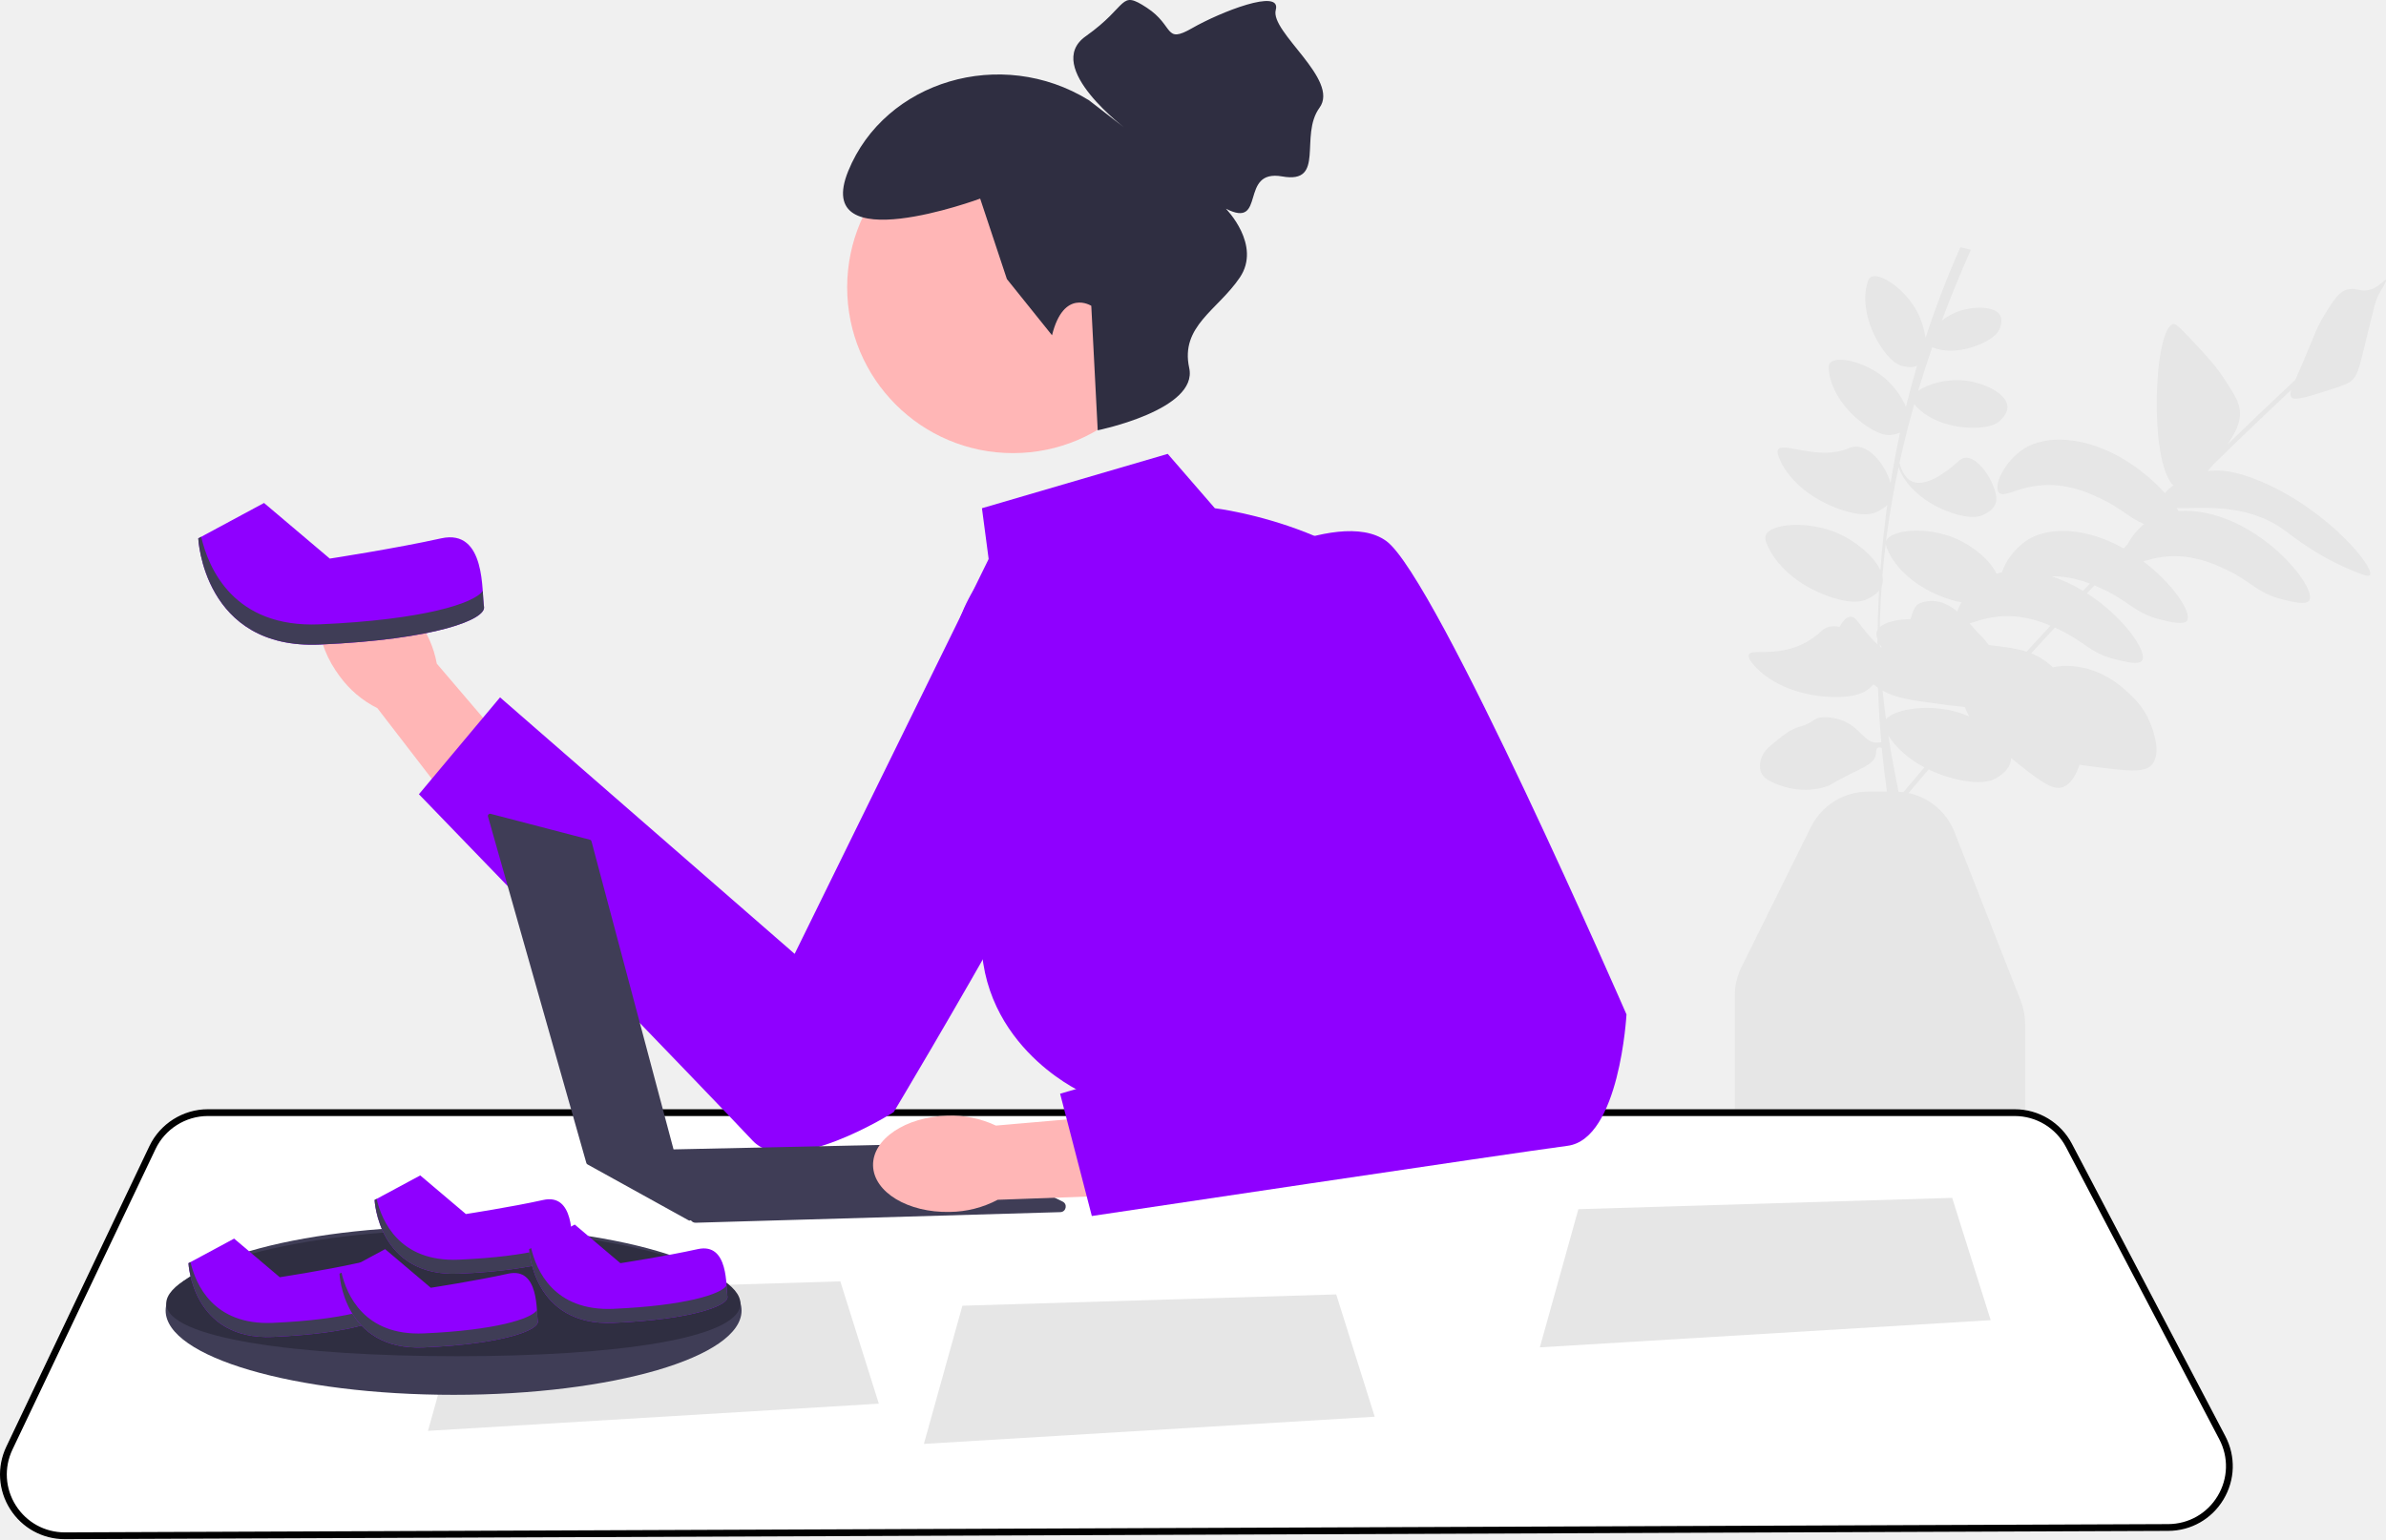
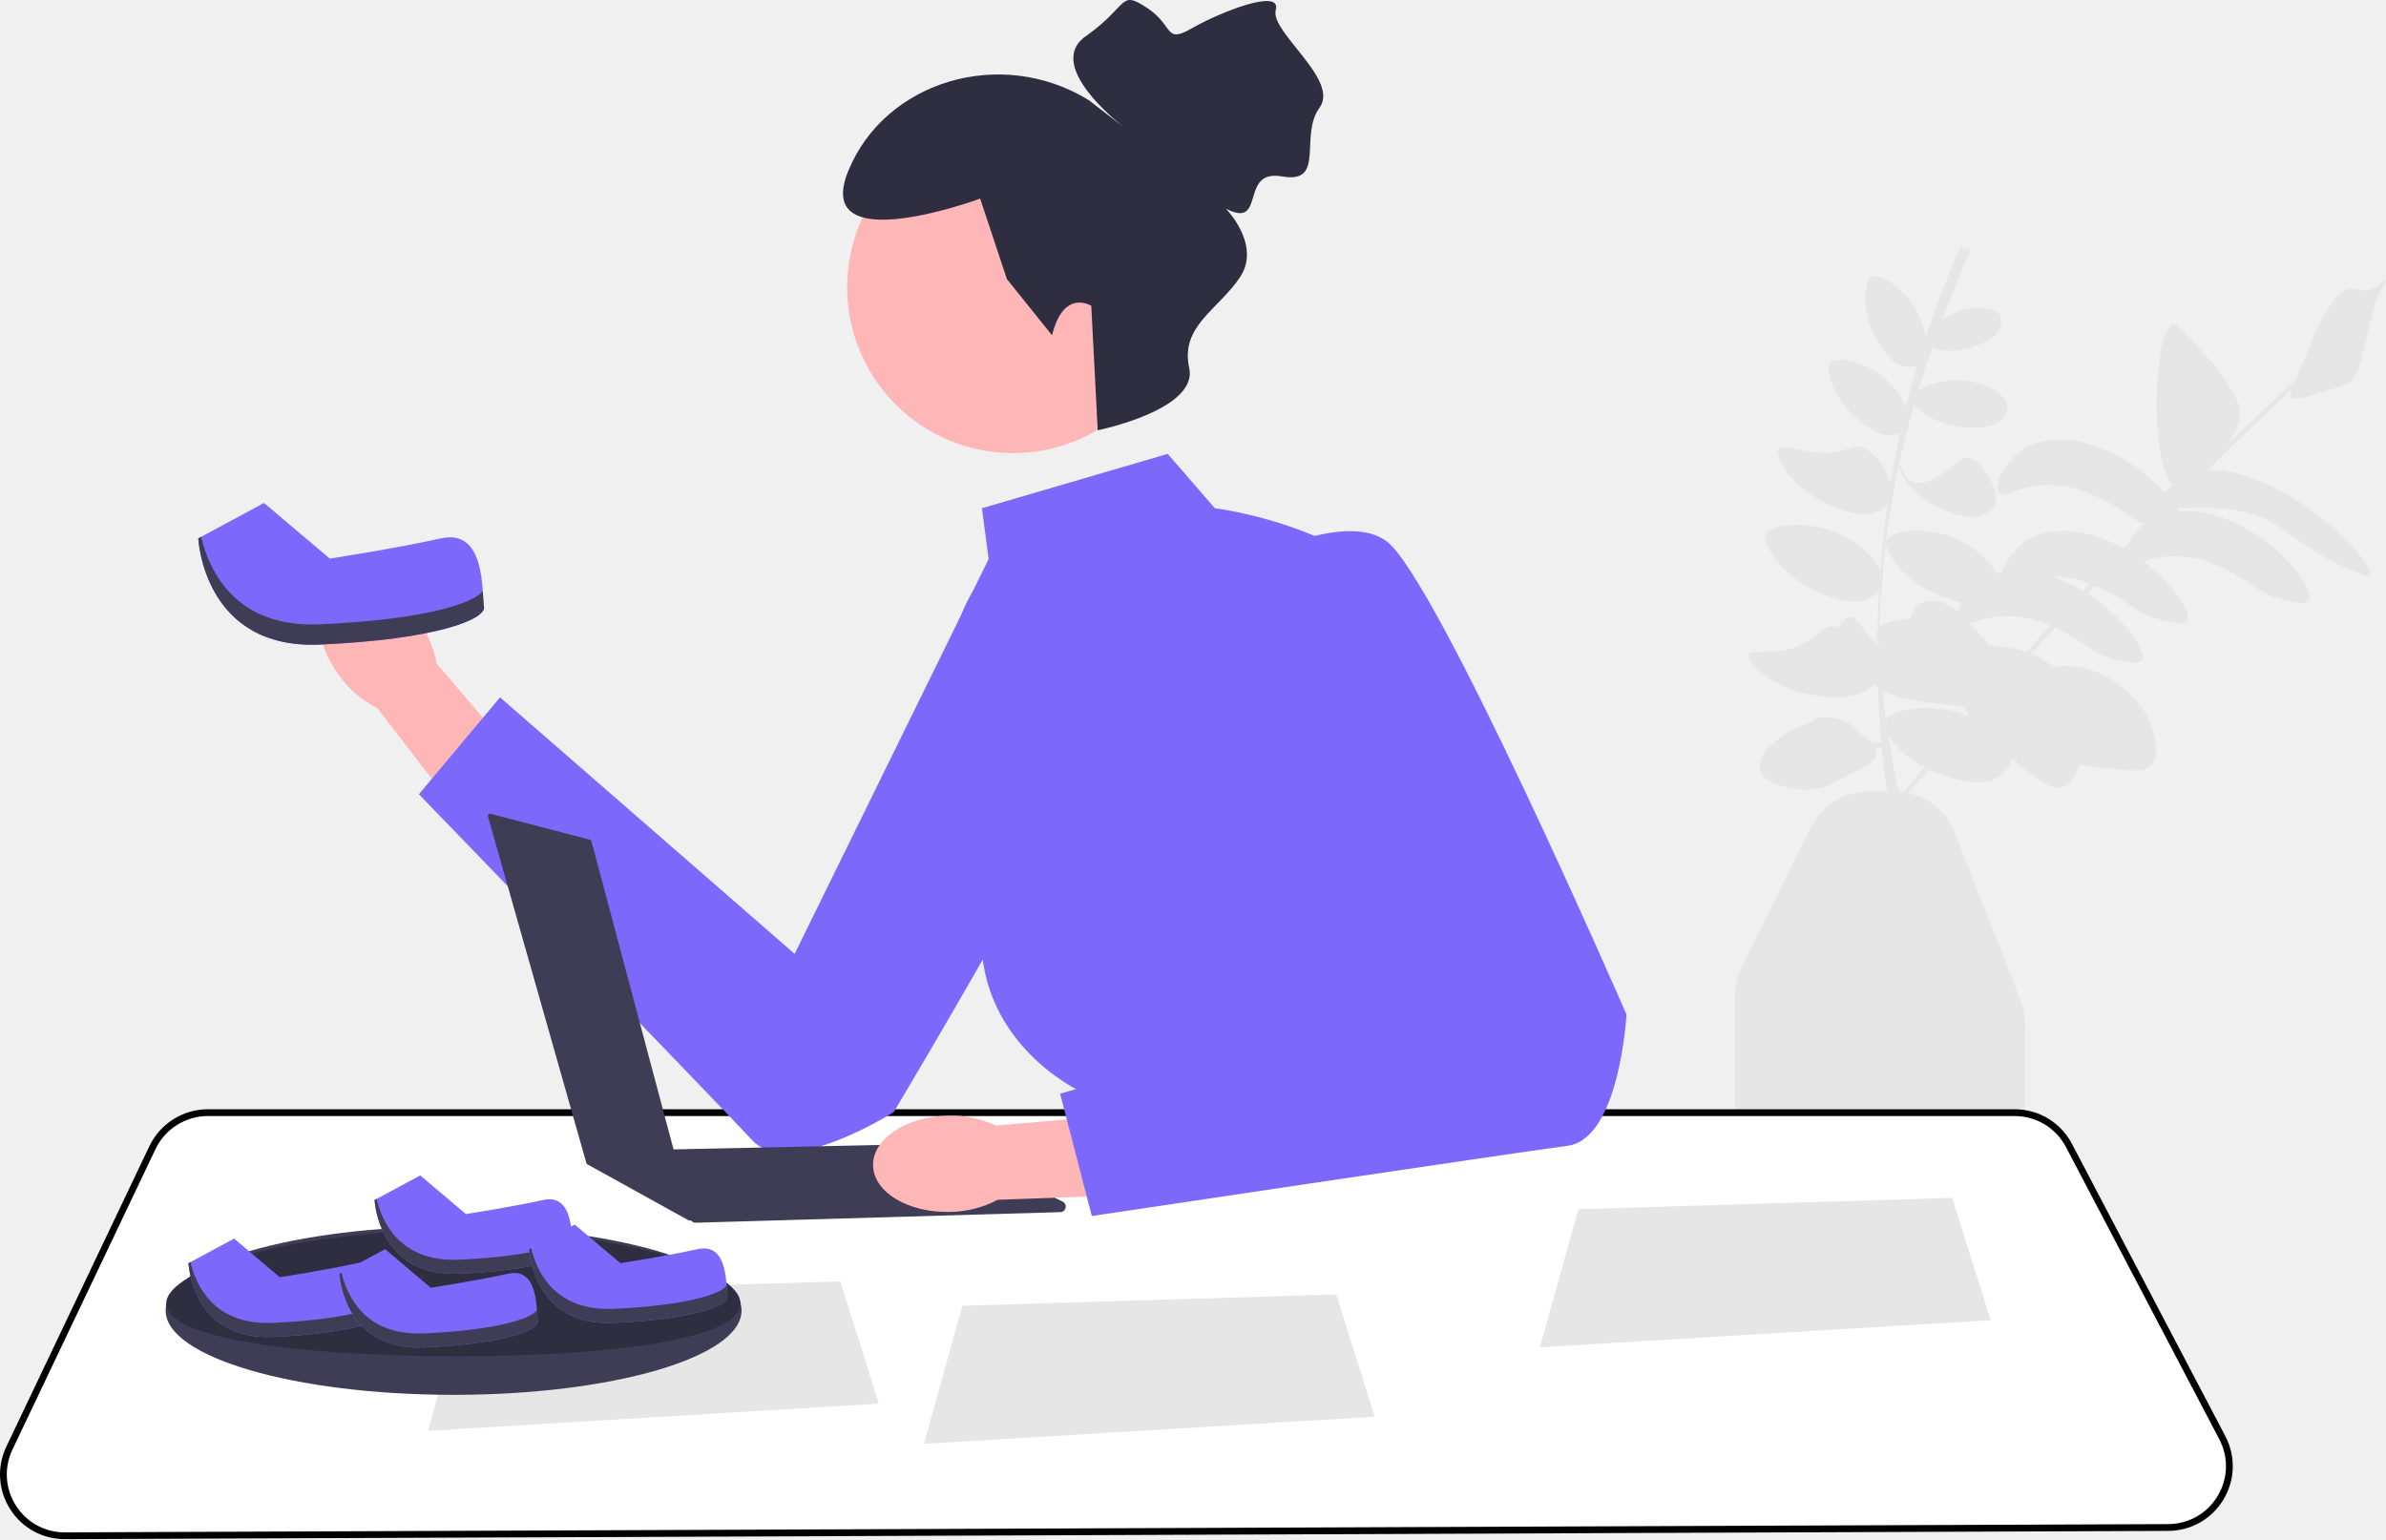
<svg xmlns="http://www.w3.org/2000/svg" width="914.17" height="589.872" viewBox="0 0 914.17 589.872">
  <path d="M877.976,152.283c1.223,1.345,5.66-.025,14.484-2.821,6.708-2.125,7.741-2.898,8.379-3.452,2.243-1.949,2.831-3.998,5.053-13.052,3.988-16.25,4.111-17.864,6.159-21.312,.705-1.188,2.486-4.02,2.052-4.371-.446-.361-2.374,2.59-5.937,3.705-3.472,1.087-5.035-.654-8-.211-3.832,.573-6.111,4.213-9.685,10.105-3.165,5.218-3.563,7.317-8,17.684-1.257,2.937-2.269,5.21-3.046,7.006-8.712,8.131-17.352,16.369-25.914,24.679,.165-.252,.32-.49,.455-.697,3.792-5.823,4.308-8.945,4.253-11.284-.089-3.79-1.899-6.676-5.515-12.295-3.544-5.506-6.901-9.139-10.947-13.474-5.303-5.682-7.954-8.524-9.01-8.337-7.542,1.335-9.559,52.687-.07,61.871-1.332,.952-2.435,1.948-3.232,2.929-8.123-9.019-22.038-19.095-37.452-20.335-9.503-.765-14.748,2.217-16.379,3.242-7.538,4.734-12.02,14.21-9.769,16.884,2.099,2.493,8.161-3.175,20.042-2.863,8.29,.218,14.766,3.225,18.61,5.011,8.065,3.746,11.014,7.428,16.96,9.951-2.787,2.297-4.996,5.164-6.383,7.837-.48,.495-.959,.993-1.439,1.489-6.135-3.457-13.044-5.994-20.286-6.577-9.503-.765-14.748,2.217-16.379,3.242-5.08,3.191-8.761,8.53-9.94,12.494-.77,.155-1.483,.331-2.135,.522-2.303-5.204-9.156-10.693-15.529-13.459-10.969-4.761-25.218-3.499-26.742,1.029-.049,.144-.061,.286-.082,.429,1.202-9.702,2.835-19.335,4.875-28.899,.069,.273,.156,.549,.272,.84,2.708,6.801,10.025,13.329,19.998,16.715,7.828,2.658,11.107,1.28,11.939,.895,.796-.368,4.232-1.843,5.074-4.776,1.561-5.438-7.999-21.509-14.029-16.118-19.374,17.319-22.033,3.295-22.923,.935,1.647-7.561,3.543-15.079,5.67-22.553,.037,.046,.068,.091,.106,.137,4.233,5.134,12.379,8.75,21.952,8.91,7.513,.125,9.968-1.978,10.582-2.542,.586-.539,3.151-2.771,3.064-5.543-.16-5.14-9.303-9.326-16.619-10.052-6.742-.669-14.001,1.395-17.602,4.009,1.674-5.598,3.475-11.171,5.396-16.72,4.92,2.01,11.89,1.739,18.736-1.321,5.646-2.524,6.744-4.947,7.005-5.582,.249-.606,1.384-3.164,.354-5.201-1.91-3.777-10.186-3.713-15.895-1.706-2.351,.827-4.585,2.099-6.5,3.537,3.405-9.095,7.116-18.126,11.107-27.09l-4-1c-5.099,11.451-9.544,23.051-13.364,34.779-.475-3.44-1.666-7.104-3.233-10.081-4.609-8.754-14.453-15.321-17.782-13.19-.666,.426-.946,1.12-1.2,1.947-2.041,6.65-.504,15.841,4.871,24.284,4.218,6.627,7.467,7.558,8.313,7.768,.715,.178,3.473,.939,5.74-.042-1.525,5.225-2.935,10.473-4.22,15.744-1.547-3.841-4.596-7.934-7.82-10.764-7.435-6.526-18.978-9.137-21.324-5.957-.469,.636-.483,1.385-.424,2.247,.473,6.94,5.196,14.973,13.235,20.935,6.31,4.68,9.676,4.386,10.542,4.28,.51-.062,2.049-.216,3.533-.887-1.378,6.405-2.582,12.84-3.623,19.303-2.082-7.23-9.155-16.249-15.829-13.38-11.844,5.092-25.768-2.73-27.3,.691-.399,.89-.069,1.808,.313,2.803,3.069,8.012,11.544,15.776,23.181,19.898,9.133,3.236,12.997,1.672,13.979,1.233,.651-.291,2.799-1.188,4.398-2.853-1.15,8.304-2.032,16.651-2.653,25.034-2.469-5.392-9.425-11.073-15.937-14.001-11.422-5.138-26.362-4.012-28.021,.709-.332,.944-.07,1.855,.321,2.877,3.15,8.224,11.848,16.192,23.793,20.424,9.375,3.321,13.34,1.716,14.348,1.266,.736-.329,3.337-1.415,4.996-3.479-.212,3.875-.376,7.757-.48,11.647-.03,1.108-.047,2.216-.068,3.323-.135,.218-.252,.44-.33,.673-.32,.95-.102,1.864,.273,2.863-.008,.704-.013,1.407-.017,2.11-2.09-1.894-4.583-4.743-7.581-8.802-2.706-3.662-5.275-.975-6.925,2.143-2.587-.576-5.055-.22-6.996,1.594-13.016,12.159-27.614,5.708-27.821,9.333-.06,1.046,.501,1.878,1.207,2.78,5.683,7.26,16.84,12.556,30.094,13.114,10.403,.438,13.877-2.389,14.747-3.149,.306-.267,.991-.844,1.733-1.655,.596,.476,1.176,.907,1.757,1.301,.229,6.96,.638,13.912,1.245,20.852-.493,.044-.965,.125-1.317,.161-5.039,.513-6.737-6.285-14.348-8.768-2.528-.825-7.398-1.725-9.964,0-.37,.248-1.631,1.183-3.587,1.993-1.156,.479-2.04,.701-2.391,.797-3.123,.854-6.016,3.198-7.971,4.783-3.676,2.979-5.514,4.468-6.377,7.174-.271,.852-1.035,3.247,0,5.58,.489,1.102,1.625,2.742,5.979,4.384,2.588,.976,10.135,3.823,19.131,.797,2.049-.689,.485-.442,8.37-4.384,6.204-3.101,9.832-4.584,10.363-7.573,.187-1.051-.001-2.332,.797-2.79,.444-.254,.98-.131,1.516,.062,.522,5.579,1.174,11.149,1.964,16.707h-7.099c-9.426,0-17.882,5.246-22.067,13.691l-26.552,53.568c-1.676,3.381-2.562,7.163-2.562,10.938v137.743c0,13.581,11.049,24.63,24.63,24.63h61.977c13.581,0,24.63-11.049,24.63-24.63v-126.835c0-3.092-.573-6.119-1.703-8.998l-25.306-64.476c-3.069-7.819-9.717-13.351-17.663-15.063,2.549-3.022,5.102-6.04,7.674-9.05,3.239,1.563,6.803,2.846,10.634,3.747,10.136,2.383,14.079,.258,15.076-.325,.953-.557,5.082-2.823,5.782-6.602,.075-.405,.104-.815,.099-1.227,10.382,8.44,15.798,12.6,19.755,11.213,3.402-1.192,5.344-5.1,6.456-8.607,1.161,.161,2.393,.326,3.706,.502,14.219,1.899,21.385,2.779,24.126-.589,3.793-4.661,.193-13.649-.8-16.126-2.157-5.384-5.475-8.66-7.536-10.653-2.677-2.588-10.305-9.964-22.315-10.948-2.611-.214-4.956-.05-7.346,.45-.833-.762-1.711-1.508-2.679-2.216-1.844-1.351-3.664-2.351-5.624-3.132,3.006-3.293,6.02-6.576,9.048-9.846,.479,.218,.935,.429,1.353,.623,9.921,4.608,12.101,9.12,21.641,11.495,4.329,1.078,9.229,2.298,10.442,.463,2.155-3.258-6.993-16.666-21.129-25.738,.953-1.009,1.909-2.015,2.864-3.022,1.293,.542,2.432,1.071,3.402,1.521,9.921,4.608,12.101,9.12,21.642,11.495,4.328,1.078,9.229,2.298,10.442,.463,1.923-2.907-5.153-13.898-16.741-22.677,3.183-1.011,7.404-2.131,12.869-1.987,8.29,.218,14.766,3.225,18.61,5.011,9.921,4.608,12.101,9.12,21.641,11.495,4.328,1.078,9.229,2.298,10.442,.463,3.204-4.844-18.557-32.137-44.588-34.232-2.021-.163-3.837-.149-5.479-.028-.227-.376-.473-.762-.733-1.154,8.807,.283,26.008-2.235,40.648,8.044,4.221,2.964,12.422,9.936,26.146,15.664,4.386,1.831,6.592,2.731,7.2,1.979,2.175-2.691-15.907-24.838-41.346-35.748-10.086-4.326-16.318-4.735-20.75-4.08,.683-.779,1.349-1.583,1.99-2.39,9.906-9.715,19.936-19.329,30.057-28.813-.49,1.515-.474,2.321,.061,2.909Zm-127.117,120.915c-11.188-3.622-24.736-1.676-28.269,2.445-.498-3.652-.931-7.31-1.288-10.975,5.097,2.847,10.416,3.609,20.505,4.956,4.297,.574,7.94,1.051,11.021,1.35,.414,1.122,.855,2.131,1.367,3.097,.059,.112,.123,.219,.184,.329l-.089,.102c-1.149-.498-2.3-.938-3.431-1.304Zm-29.726-49.069c.319-1.059,.326-2.186,.082-3.348,.348-4.211,.783-8.408,1.297-12.593-.013,.641,.19,1.282,.467,1.977,3.11,7.812,11.515,15.31,22.971,19.199,2.137,.726,3.97,1.183,5.549,1.463-.695,1.211-1.227,2.39-1.58,3.482-3.906-3.138-8.933-5.419-14.637-2.999-1.552,.659-2.474,3.068-3.274,5.95-5.27,.091-9.673,1.19-11.77,3.05,.011-.776,.007-1.55,.028-2.327,.118-4.429,.336-8.843,.644-13.244,.084-.197,.16-.4,.223-.609Zm-.88,22.78c.227,.465,.476,.928,.734,1.389-.234-.173-.474-.358-.721-.559-.007-.276-.008-.553-.013-.83Zm8.997,56.685c-.614-.081-1.233-.139-1.858-.174-1.442-7.161-2.774-14.317-3.889-21.487,2.932,4.653,7.717,8.912,13.812,12.142-2.705,3.165-5.387,6.341-8.065,9.519Zm47.222-53.859c-3.815-1.225-8.293-1.812-14.489-2.531-1.57-2.183-3.189-3.79-4.386-4.947-.648-.627-1.643-1.87-2.932-3.324,3.34-1.072,8.325-2.982,15.369-2.797,6.402,.168,11.715,1.999,15.576,3.647-3.059,3.305-6.102,6.624-9.138,9.953Zm21.624-23.305c-3.749-2.266-7.815-4.206-12.096-5.569,.416-.004,.823-.016,1.255-.005,5.308,.14,9.867,1.423,13.473,2.797-.877,.925-1.756,1.849-2.632,2.777Z" fill="#e6e6e6" />
-   <path d="M376.222,194.772l71.177-20.832,18.057,20.832s65.271,7.812,84.368,51.212c19.096,43.4,91.141,263.874,91.141,263.874l-95.047,15.19-131.937-106.765s-41.664-19.117-37.758-65.111c2.232-26.276-4.178-58.789-10.083-81.836-4.846-18.914,.117-38.999,13.121-53.563l0-0-3.038-23.002Z" fill="#8F00FF" />
+   <path d="M376.222,194.772l71.177-20.832,18.057,20.832s65.271,7.812,84.368,51.212c19.096,43.4,91.141,263.874,91.141,263.874l-95.047,15.19-131.937-106.765s-41.664-19.117-37.758-65.111c2.232-26.276-4.178-58.789-10.083-81.836-4.846-18.914,.117-38.999,13.121-53.563l0-0-3.038-23.002Z" fill="#7C68FB" />
  <path d="M3.878,578.353c-4.597-7.247-5.14-16.201-1.452-23.951l54.807-115.156c4.09-8.594,12.884-14.147,22.402-14.147H771.889c9.253,0,17.672,5.09,21.969,13.285l58.746,111.982c4.061,7.741,3.793,16.832-.715,24.321-4.508,7.488-12.417,11.979-21.157,12.014l-805.807,3.172h-.101c-8.542,0-16.368-4.301-20.946-11.52Z" fill="#fff" />
-   <path d="M3.878,578.353c-4.597-7.247-5.14-16.201-1.452-23.951l54.807-115.156c4.09-8.594,12.884-14.147,22.402-14.147H771.889c9.253,0,17.672,5.09,21.969,13.285l58.746,111.982c4.061,7.741,3.793,16.832-.715,24.321-4.508,7.488-12.417,11.979-21.157,12.014l-805.807,3.172h-.101c-8.542,0-16.368-4.301-20.946-11.52Zm75.756-150.65c-8.519,0-16.389,4.971-20.05,12.662L4.777,555.521c-3.301,6.936-2.816,14.95,1.299,21.437,4.098,6.461,11.101,10.31,18.748,10.31h.09l805.807-3.172c7.823-.031,14.902-4.051,18.936-10.753,4.035-6.702,4.274-14.84,.64-21.767l-58.746-111.984c-3.847-7.333-11.382-11.889-19.664-11.889H79.635Z" fill="#8F00FF." />
+   <path d="M3.878,578.353c-4.597-7.247-5.14-16.201-1.452-23.951l54.807-115.156c4.09-8.594,12.884-14.147,22.402-14.147H771.889c9.253,0,17.672,5.09,21.969,13.285l58.746,111.982c4.061,7.741,3.793,16.832-.715,24.321-4.508,7.488-12.417,11.979-21.157,12.014l-805.807,3.172h-.101c-8.542,0-16.368-4.301-20.946-11.52Zm75.756-150.65c-8.519,0-16.389,4.971-20.05,12.662L4.777,555.521c-3.301,6.936-2.816,14.95,1.299,21.437,4.098,6.461,11.101,10.31,18.748,10.31h.09l805.807-3.172c7.823-.031,14.902-4.051,18.936-10.753,4.035-6.702,4.274-14.84,.64-21.767l-58.746-111.984c-3.847-7.333-11.382-11.889-19.664-11.889H79.635Z" fill="#7C68FB." />
  <path id="uuid-071061c5-6dd3-4517-8d08-2ea5cb1fcf22-345" d="M159.664,237.055c-9.603-12.804-23.993-18.227-32.14-12.115-8.147,6.113-6.966,21.444,2.642,34.251,3.768,5.168,8.718,9.359,14.438,12.222l41.372,53.735,24.803-19.952-43.419-50.855c-1.148-6.294-3.787-12.222-7.696-17.287Z" fill="#ffb6b6" />
-   <path d="M385.739,200.091s51.053,22.208,50.847,45.82c-.206,23.611-94.176,180.298-94.176,180.298,0,0-40.366,25.622-54.086,10.888s-127.821-132.712-127.821-132.712l31.085-37.127,112.875,98.298,81.276-165.464Z" fill="#8F00FF" />
+   <path d="M385.739,200.091s51.053,22.208,50.847,45.82c-.206,23.611-94.176,180.298-94.176,180.298,0,0-40.366,25.622-54.086,10.888s-127.821-132.712-127.821-132.712l31.085-37.127,112.875,98.298,81.276-165.464Z" fill="#7C68FB" />
  <polygon points="511.955 496.067 526.711 542.939 353.978 553.356 368.734 500.407 511.955 496.067" fill="#e6e6e6" />
  <polygon points="321.955 491.067 336.711 537.939 163.978 548.356 178.734 495.407 321.955 491.067" fill="#e6e6e6" />
  <polygon points="747.955 459.067 762.711 505.939 589.978 516.356 604.734 463.407 747.955 459.067" fill="#e6e6e6" />
  <path d="M407.134,460.494l-44.767-22.016c-.307-.151-.645-.226-.987-.218l-103.321,2.23-31.441-118.08c-.078-.293-.308-.522-.601-.598l-38.028-9.92c-.63-.164-1.201,.418-1.023,1.045l37.694,132.787c.061,.216,.206,.398,.403,.507l38.759,21.441c.299,.165,.619,.123,.862-.036l.207,.237c.419,.479,1.03,.746,1.666,.727l139.699-4.061c2.223-.065,2.874-3.063,.879-4.044Z" fill="#3f3d56" />
  <path id="uuid-08f1b827-cf1e-4826-af3c-c0ed21011f7c-346" d="M363.038,427.583c-16,.375-28.776,8.935-28.536,19.117,.24,10.182,13.405,18.13,29.41,17.753,6.396-.063,12.683-1.657,18.337-4.648l67.773-2.445-1.825-31.779-66.618,5.785c-5.79-2.723-12.147-4.02-18.541-3.782Z" fill="#ffb6b6" />
-   <path d="M464.325,222.114s47.74-28.644,66.837-14.756c19.096,13.888,92.009,181.413,92.009,181.413,0,0-2.604,47.74-22.568,50.344s-182.281,26.908-182.281,26.908l-12.152-46.872,116.313-33.852-58.156-163.185Z" fill="#8F00FF" />
+   <path d="M464.325,222.114s47.74-28.644,66.837-14.756c19.096,13.888,92.009,181.413,92.009,181.413,0,0-2.604,47.74-22.568,50.344s-182.281,26.908-182.281,26.908l-12.152-46.872,116.313-33.852-58.156-163.185Z" fill="#7C68FB" />
  <g>
    <ellipse cx="173.791" cy="502.264" rx="110.327" ry="32.291" fill="#3f3d56" />
    <path d="M283.69,499.566c0,13.375-47.622,20.189-108.554,20.189s-111.446-6.814-111.446-20.189,50.514-28.247,111.446-28.247,108.554,14.872,108.554,28.247Z" fill="#2f2e41" />
    <g>
-       <path d="M89.7,474.682l-17.491,9.418s1.345,29.6,32.291,28.255c30.945-1.345,44.347-6.727,43.701-10.091s.699-20.855-11.41-18.164-29.6,5.382-29.6,5.382l-17.491-14.8Z" fill="#8F00FF" />
+       <path d="M89.7,474.682l-17.491,9.418s1.345,29.6,32.291,28.255c30.945-1.345,44.347-6.727,43.701-10.091s.699-20.855-11.41-18.164-29.6,5.382-29.6,5.382l-17.491-14.8Z" fill="#7C68FB" />
      <path d="M147.879,498.074c-2.244,3.322-15.879,7.704-43.379,8.9-22.886,.995-29.576-14.927-31.512-23.292l-.778,.419s1.345,29.6,32.291,28.255c30.945-1.345,44.347-6.727,43.701-10.091-.15-.779-.194-2.321-.322-4.191Z" fill="#3f3d56" />
    </g>
    <g>
-       <path d="M147.555,478.719l-17.491,9.418s1.345,29.6,32.291,28.255c30.945-1.345,44.347-6.727,43.701-10.091-.646-3.364,.699-20.855-11.41-18.164-12.109,2.691-29.6,5.382-29.6,5.382l-17.491-14.8Z" fill="#8F00FF" />
+       <path d="M147.555,478.719l-17.491,9.418s1.345,29.6,32.291,28.255c30.945-1.345,44.347-6.727,43.701-10.091-.646-3.364,.699-20.855-11.41-18.164-12.109,2.691-29.6,5.382-29.6,5.382l-17.491-14.8Z" fill="#7C68FB" />
      <path d="M205.734,502.11c-2.244,3.322-15.879,7.704-43.379,8.9-22.886,.995-29.576-14.927-31.512-23.292l-.778,.419s1.345,29.6,32.291,28.255c30.945-1.345,44.347-6.727,43.701-10.091-.15-.779-.194-2.321-.322-4.191Z" fill="#3f3d56" />
    </g>
    <g>
-       <path d="M161.009,450.464l-17.491,9.418s1.345,29.6,32.291,28.255c30.945-1.345,44.347-6.727,43.701-10.091s.699-20.855-11.41-18.164-29.6,5.382-29.6,5.382l-17.491-14.8Z" fill="#8F00FF" />
+       <path d="M161.009,450.464l-17.491,9.418s1.345,29.6,32.291,28.255c30.945-1.345,44.347-6.727,43.701-10.091s.699-20.855-11.41-18.164-29.6,5.382-29.6,5.382l-17.491-14.8Z" fill="#7C68FB" />
      <path d="M219.188,473.855c-2.244,3.322-15.879,7.704-43.379,8.9-22.886,.995-29.576-14.927-31.512-23.292l-.778,.419s1.345,29.6,32.291,28.255c30.945-1.345,44.347-6.727,43.701-10.091-.15-.779-.194-2.321-.322-4.191Z" fill="#3f3d56" />
    </g>
    <g>
-       <path d="M220.209,469.301l-17.491,9.418s1.345,29.6,32.291,28.255c30.945-1.345,44.347-6.727,43.701-10.091s.699-20.855-11.41-18.164-29.6,5.382-29.6,5.382l-17.491-14.8Z" fill="#8F00FF" />
+       <path d="M220.209,469.301l-17.491,9.418s1.345,29.6,32.291,28.255c30.945-1.345,44.347-6.727,43.701-10.091s.699-20.855-11.41-18.164-29.6,5.382-29.6,5.382l-17.491-14.8Z" fill="#7C68FB" />
      <path d="M278.388,492.692c-2.244,3.322-15.879,7.704-43.379,8.9-22.886,.995-29.576-14.927-31.512-23.292l-.778,.419s1.345,29.6,32.291,28.255c30.945-1.345,44.347-6.727,43.701-10.091-.15-.779-.194-2.321-.322-4.191Z" fill="#3f3d56" />
    </g>
  </g>
  <g>
-     <path d="M101.16,192.756l-25.196,13.567s1.938,42.639,46.516,40.701,63.883-9.691,62.952-14.536,1.007-30.041-16.436-26.165c-17.443,3.876-42.639,7.753-42.639,7.753l-25.196-21.32Z" fill="#8F00FF" />
+     <path d="M101.16,192.756l-25.196,13.567s1.938,42.639,46.516,40.701,63.883-9.691,62.952-14.536,1.007-30.041-16.436-26.165c-17.443,3.876-42.639,7.753-42.639,7.753l-25.196-21.32Z" fill="#7C68FB" />
    <path d="M184.968,226.451c-3.232,4.785-22.874,11.098-62.489,12.82-32.968,1.433-42.605-21.502-45.394-33.553l-1.121,.604s1.938,42.639,46.516,40.701,63.883-9.691,62.952-14.536c-.216-1.123-.279-3.344-.464-6.037Z" fill="#3f3d56" />
  </g>
  <circle cx="388.105" cy="110.131" r="63.521" fill="#ffb6b6" />
  <path d="M403.074,128.487l-17.294-21.539-10.241-30.833s-64.623,23.938-50.545-10.574c14.079-34.512,58.556-47.892,92.198-27.137l14.789,11.435s-32.704-24.152-15.99-35.955c16.714-11.803,12.717-17.915,23.39-10.934,10.674,6.981,6.56,14.034,17.35,7.85,10.79-6.184,34.368-15.495,32.065-7.008-2.303,8.487,24.615,26.734,16.753,37.51-7.862,10.776,2.507,29.3-14.279,26.316-16.785-2.984-5.852,20.406-21.58,12.367,0,0,13.754,13.88,5.339,26.363-8.415,12.484-22.898,18.641-19.394,34.674,3.504,16.033-35.057,23.882-35.057,23.882l-2.464-47.701s-10.564-6.789-15.043,11.283Z" fill="#2f2e41" />
</svg>
